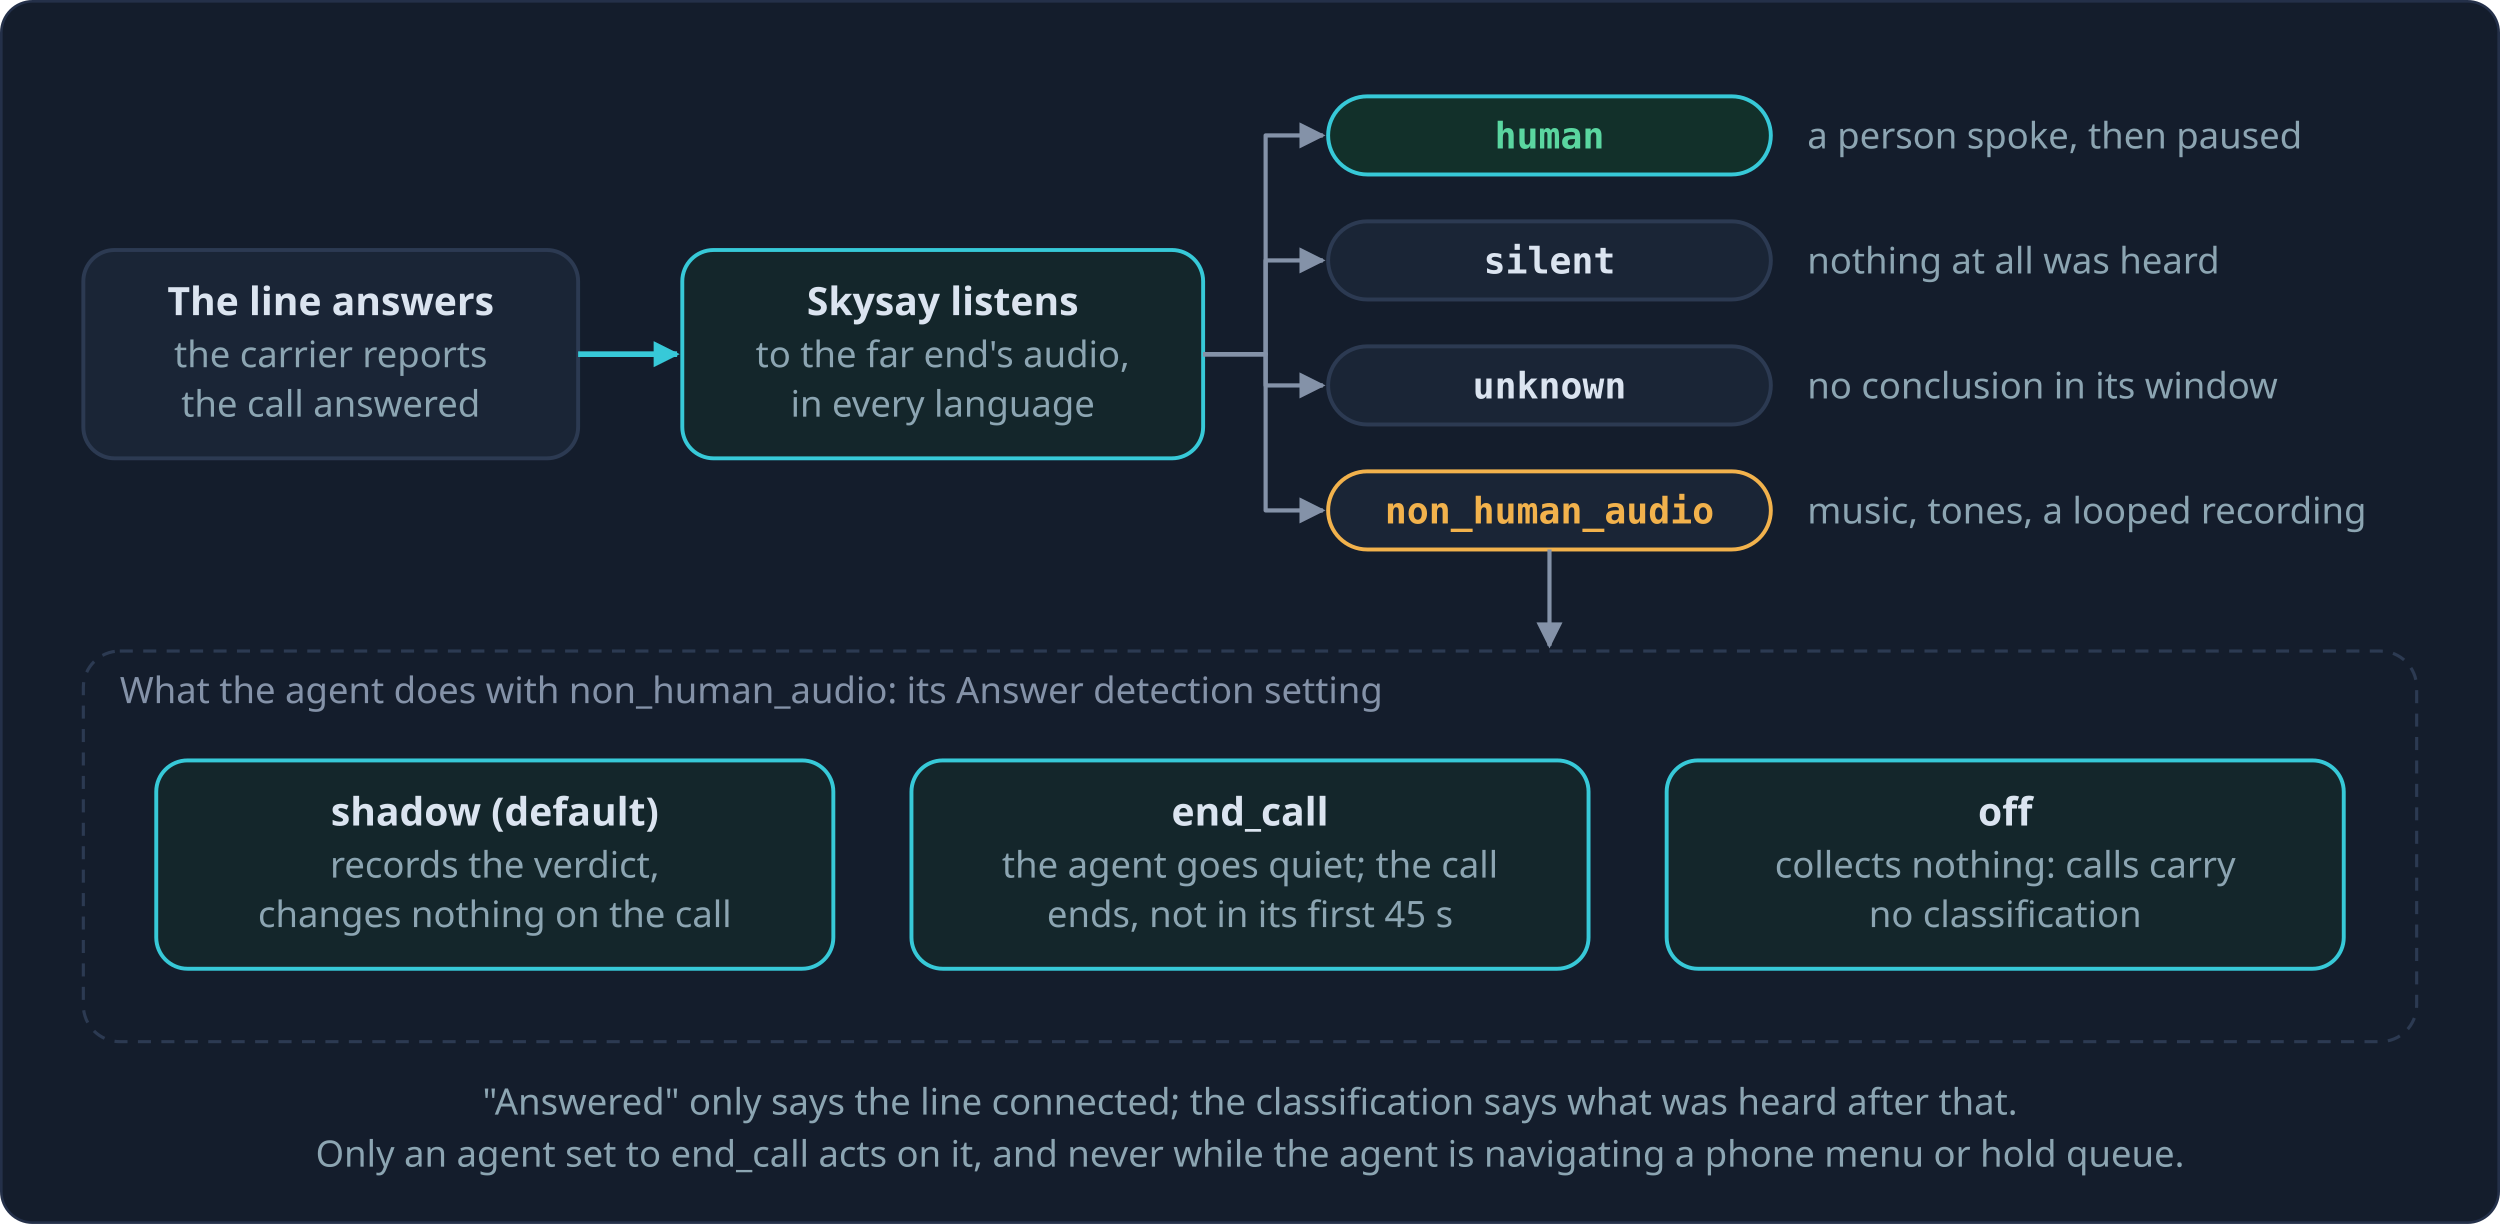
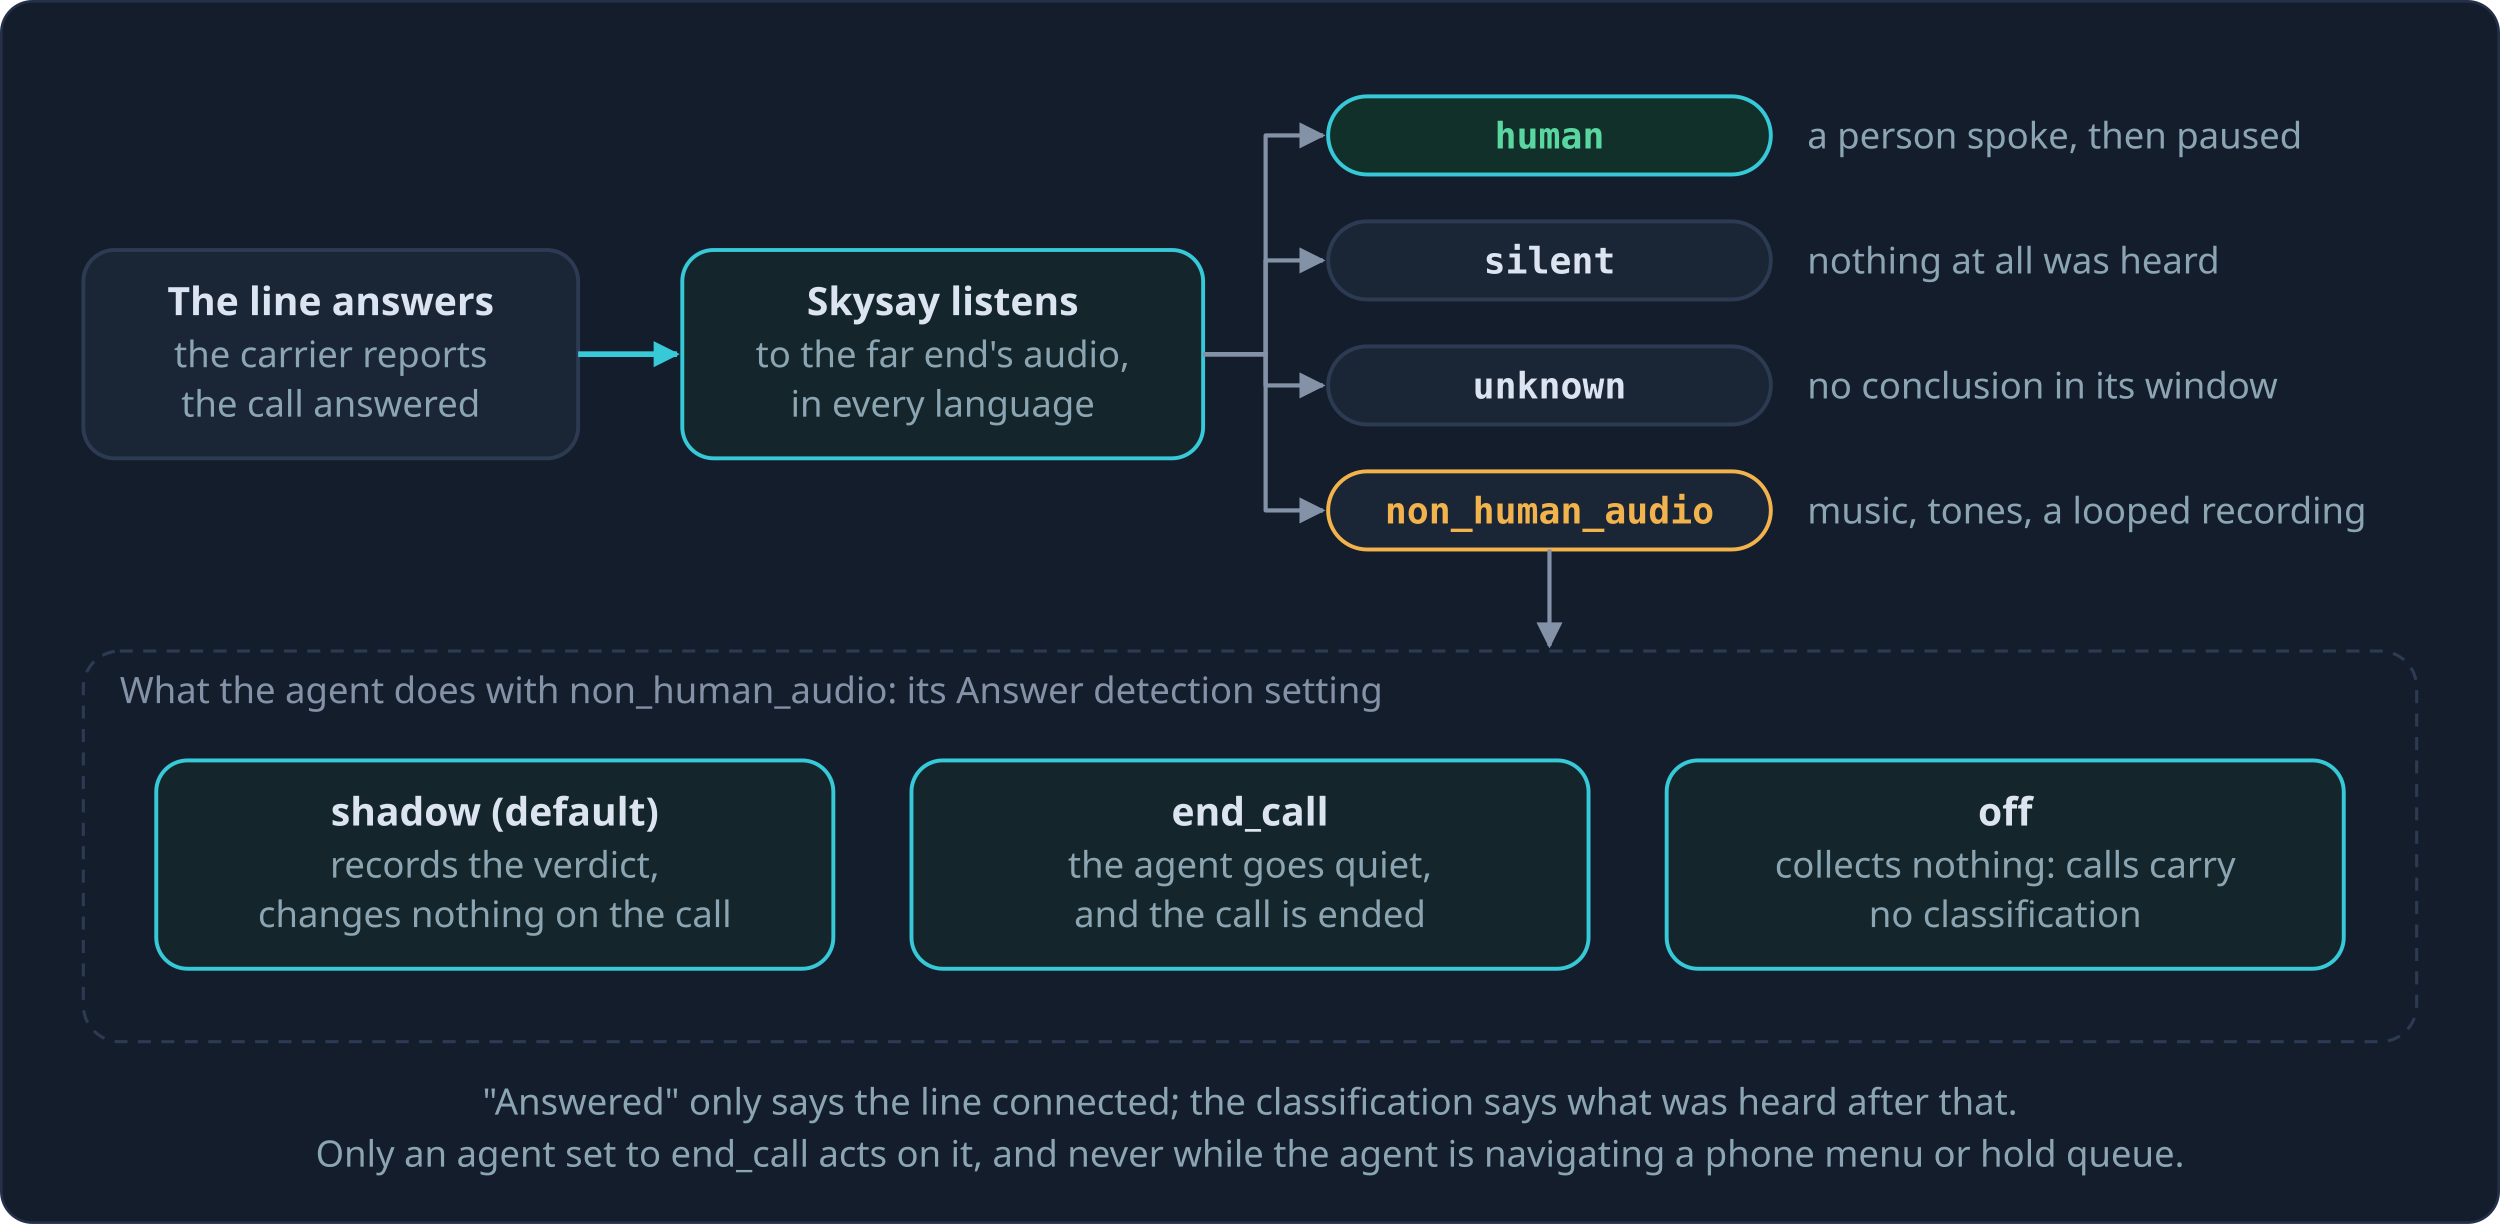
- <svg xmlns="http://www.w3.org/2000/svg" viewBox="0 0 960 470" width="960" height="470" role="img" aria-label="When a call is answered, Skysay listens to the far end's audio and classifies it as human (a person spoke, then paused), silent, unknown, or non_human_audio (unbroken music or tones, or a recording repeating itself). What the agent does with non_human_audio is its Answer detection setting: shadow, the default, records the verdict and changes nothing; end_call makes the agent go quiet and ends the call, never in its first 45 seconds and never while the agent is navigating a phone menu or hold queue; off collects nothing." font-family="'Geist Variable', ui-sans-serif, system-ui, sans-serif">
+ <svg xmlns="http://www.w3.org/2000/svg" viewBox="0 0 960 470" width="960" height="470" role="img" aria-label="When a call is answered, Skysay listens to the far end's audio and classifies it as human (a person spoke, then paused), silent, unknown, or non_human_audio (unbroken music or tones, or a recording repeating itself). What the agent does with non_human_audio is its Answer detection setting: shadow, the default, records the verdict and changes nothing; end_call makes the agent go quiet and ends the call, never while the agent is navigating a phone menu or hold queue; off collects nothing." font-family="'Geist Variable', ui-sans-serif, system-ui, sans-serif">
  <defs>
    <marker id="h-main" viewBox="0 0 10 10" refX="9" refY="5" markerWidth="10" markerHeight="10" markerUnits="userSpaceOnUse" orient="auto-start-reverse">
      <path d="M0,0 L10,5 L0,10 z" fill="#37c9d8" />
    </marker>
    <marker id="h-sec" viewBox="0 0 10 10" refX="9" refY="5" markerWidth="10" markerHeight="10" markerUnits="userSpaceOnUse" orient="auto-start-reverse">
      <path d="M0,0 L10,5 L0,10 z" fill="#8492a8" />
    </marker>
    <marker id="h-fail" viewBox="0 0 10 10" refX="9" refY="5" markerWidth="10" markerHeight="10" markerUnits="userSpaceOnUse" orient="auto-start-reverse">
      <path d="M0,0 L10,5 L0,10 z" fill="#ff6b6b" />
    </marker>
  </defs>
  <rect x="0.5" y="0.5" width="959" height="469" rx="12" fill="#141d2c" stroke="#243049" stroke-width="1" />
  <rect x="32" y="96" width="190" height="80" rx="12" fill="#1a2536" stroke="#2c3a52" stroke-width="1.5" />
  <text x="127.0" y="121.0" font-size="15" fill="#dbe4f0" text-anchor="middle" font-weight="600">The line answers</text>
  <text x="127.0" y="141.0" font-size="14" fill="#8ca5b2" text-anchor="middle">the carrier reports</text>
  <text x="127.0" y="160.0" font-size="14" fill="#8ca5b2" text-anchor="middle">the call answered</text>
  <rect x="262" y="96" width="200" height="80" rx="12" fill="#14262b" stroke="#37c9d8" stroke-width="1.5" />
  <text x="362.0" y="121.0" font-size="15" fill="#dbe4f0" text-anchor="middle" font-weight="600">Skysay listens</text>
  <text x="362.0" y="141.0" font-size="14" fill="#8ca5b2" text-anchor="middle">to the far end's audio,</text>
  <text x="362.0" y="160.0" font-size="14" fill="#8ca5b2" text-anchor="middle">in every language</text>
  <path d="M222,136 L260,136" fill="none" stroke="#37c9d8" stroke-width="2.2" stroke-linejoin="round" marker-end="url(#h-main)" />
  <path d="M462,136 L486,136 L486,52 L508,52" fill="none" stroke="#8492a8" stroke-width="1.6" stroke-linejoin="round" marker-end="url(#h-sec)" />
  <rect x="510.0" y="37.0" width="170" height="30" rx="15.0" fill="#12302a" stroke="#37c9d8" stroke-width="1.5" />
  <text x="595.0" y="57.0" font-size="14" fill="#5ad6a0" text-anchor="middle" font-weight="600" font-family="'JetBrains Mono Variable', ui-monospace, Menlo, monospace">human</text>
  <text x="694.0" y="57.0" font-size="14" fill="#8ca5b2" text-anchor="start">a person spoke, then paused</text>
  <path d="M462,136 L486,136 L486,100 L508,100" fill="none" stroke="#8492a8" stroke-width="1.6" stroke-linejoin="round" marker-end="url(#h-sec)" />
  <rect x="510.0" y="85.0" width="170" height="30" rx="15.0" fill="#1a2536" stroke="#2c3a52" stroke-width="1.5" />
  <text x="595.0" y="105.0" font-size="14" fill="#dbe4f0" text-anchor="middle" font-weight="600" font-family="'JetBrains Mono Variable', ui-monospace, Menlo, monospace">silent</text>
  <text x="694.0" y="105.0" font-size="14" fill="#8ca5b2" text-anchor="start">nothing at all was heard</text>
  <path d="M462,136 L486,136 L486,148 L508,148" fill="none" stroke="#8492a8" stroke-width="1.6" stroke-linejoin="round" marker-end="url(#h-sec)" />
  <rect x="510.0" y="133.0" width="170" height="30" rx="15.0" fill="#1a2536" stroke="#2c3a52" stroke-width="1.5" />
  <text x="595.0" y="153.0" font-size="14" fill="#dbe4f0" text-anchor="middle" font-weight="600" font-family="'JetBrains Mono Variable', ui-monospace, Menlo, monospace">unknown</text>
  <text x="694.0" y="153.0" font-size="14" fill="#8ca5b2" text-anchor="start">no conclusion in its window</text>
  <path d="M462,136 L486,136 L486,196 L508,196" fill="none" stroke="#8492a8" stroke-width="1.6" stroke-linejoin="round" marker-end="url(#h-sec)" />
  <rect x="510.0" y="181.0" width="170" height="30" rx="15.0" fill="#1a2536" stroke="#f2b24c" stroke-width="1.5" />
  <text x="595.0" y="201.0" font-size="14" fill="#f2b24c" text-anchor="middle" font-weight="600" font-family="'JetBrains Mono Variable', ui-monospace, Menlo, monospace">non_human_audio</text>
  <text x="694.0" y="201.0" font-size="14" fill="#8ca5b2" text-anchor="start">music, tones, a looped recording</text>
  <rect x="32" y="250" width="896" height="150" rx="14" fill="none" stroke="#2c3a52" stroke-width="1.2" stroke-dasharray="5 4" />
  <text x="46.0" y="270.0" font-size="14" fill="#8492a8" text-anchor="start">What the agent does with non_human_audio: its Answer detection setting</text>
  <path d="M595,211 L595,248" fill="none" stroke="#8492a8" stroke-width="1.6" stroke-linejoin="round" marker-end="url(#h-sec)" />
  <rect x="60" y="292" width="260" height="80" rx="12" fill="#14262b" stroke="#37c9d8" stroke-width="1.5" />
  <text x="190.0" y="317.0" font-size="15" fill="#dbe4f0" text-anchor="middle" font-weight="600">shadow (default)</text>
  <text x="190.0" y="337.0" font-size="14" fill="#8ca5b2" text-anchor="middle">records the verdict,</text>
  <text x="190.0" y="356.0" font-size="14" fill="#8ca5b2" text-anchor="middle">changes nothing on the call</text>
  <rect x="350" y="292" width="260" height="80" rx="12" fill="#14262b" stroke="#37c9d8" stroke-width="1.5" />
  <text x="480.0" y="317.0" font-size="15" fill="#dbe4f0" text-anchor="middle" font-weight="600">end_call</text>
-   <text x="480.0" y="337.0" font-size="14" fill="#8ca5b2" text-anchor="middle">the agent goes quiet; the call</text>
-   <text x="480.0" y="356.0" font-size="14" fill="#8ca5b2" text-anchor="middle">ends, not in its first 45 s</text>
+   <text x="480.0" y="337.0" font-size="14" fill="#8ca5b2" text-anchor="middle">the agent goes quiet,</text>
+   <text x="480.0" y="356.0" font-size="14" fill="#8ca5b2" text-anchor="middle">and the call is ended</text>
  <rect x="640" y="292" width="260" height="80" rx="12" fill="#14262b" stroke="#37c9d8" stroke-width="1.5" />
  <text x="770.0" y="317.0" font-size="15" fill="#dbe4f0" text-anchor="middle" font-weight="600">off</text>
  <text x="770.0" y="337.0" font-size="14" fill="#8ca5b2" text-anchor="middle">collects nothing: calls carry</text>
  <text x="770.0" y="356.0" font-size="14" fill="#8ca5b2" text-anchor="middle">no classification</text>
  <text x="480.0" y="428.0" font-size="14" fill="#8ca5b2" text-anchor="middle">"Answered" only says the line connected; the classification says what was heard after that.</text>
  <text x="480.0" y="448.0" font-size="14" fill="#8ca5b2" text-anchor="middle">Only an agent set to end_call acts on it, and never while the agent is navigating a phone menu or hold queue.</text>
</svg>
